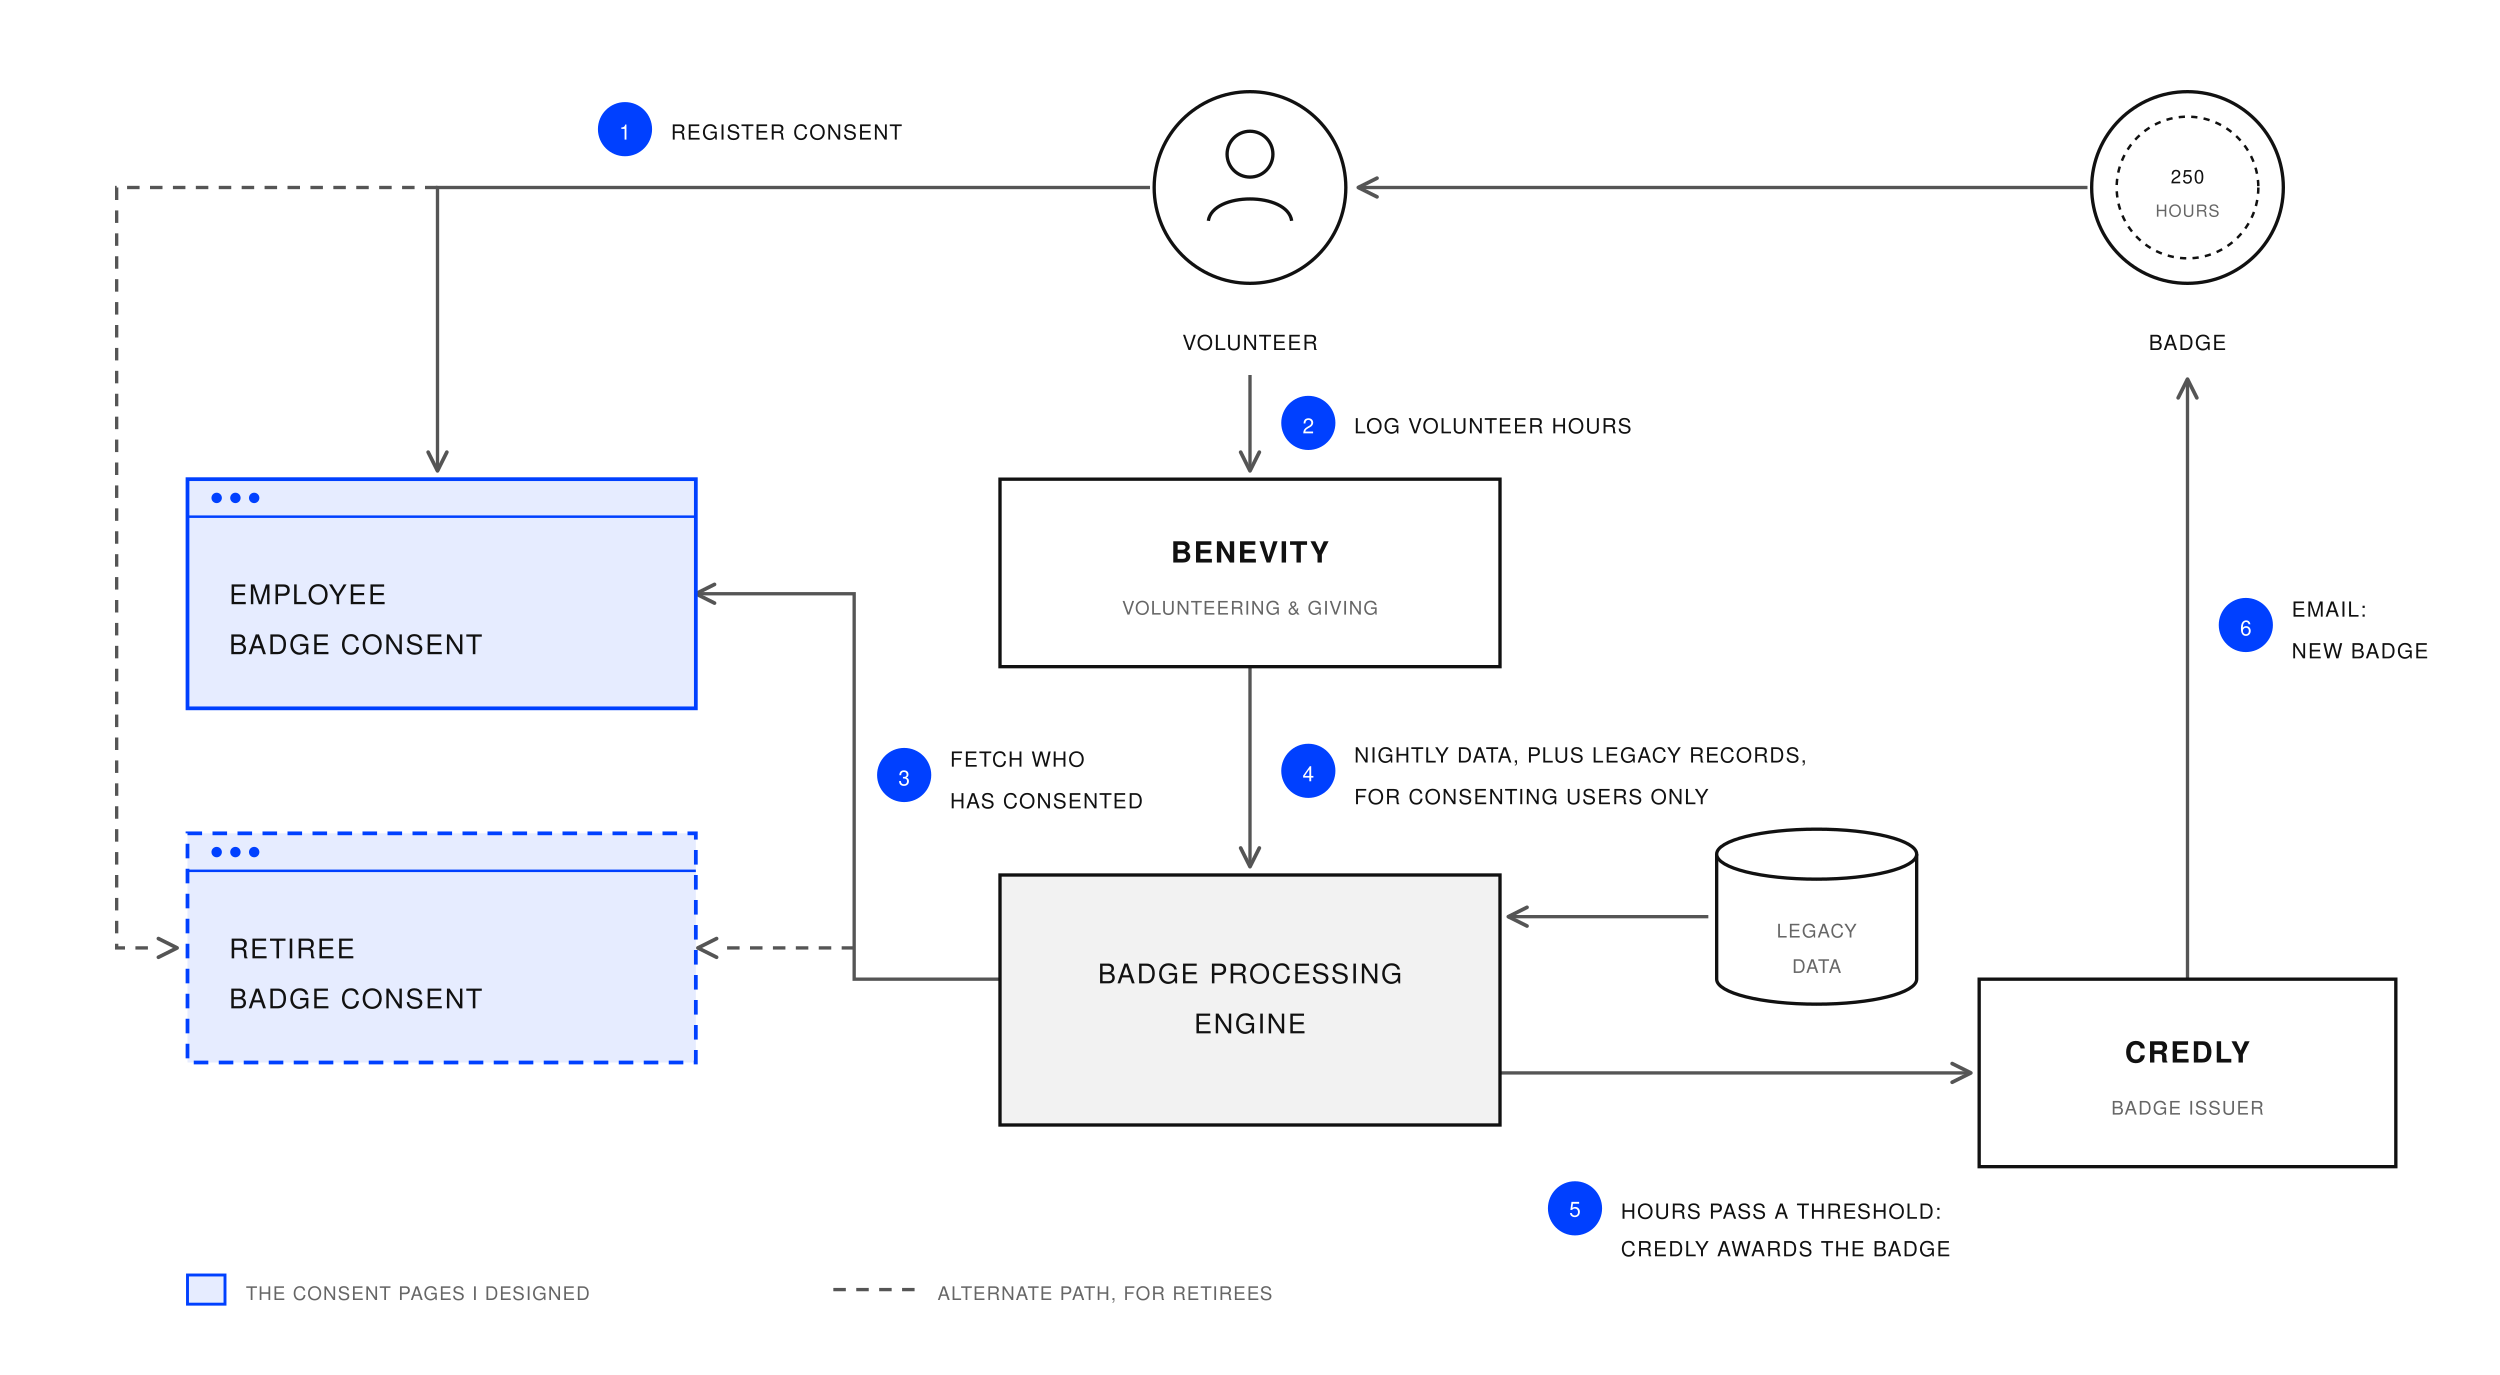
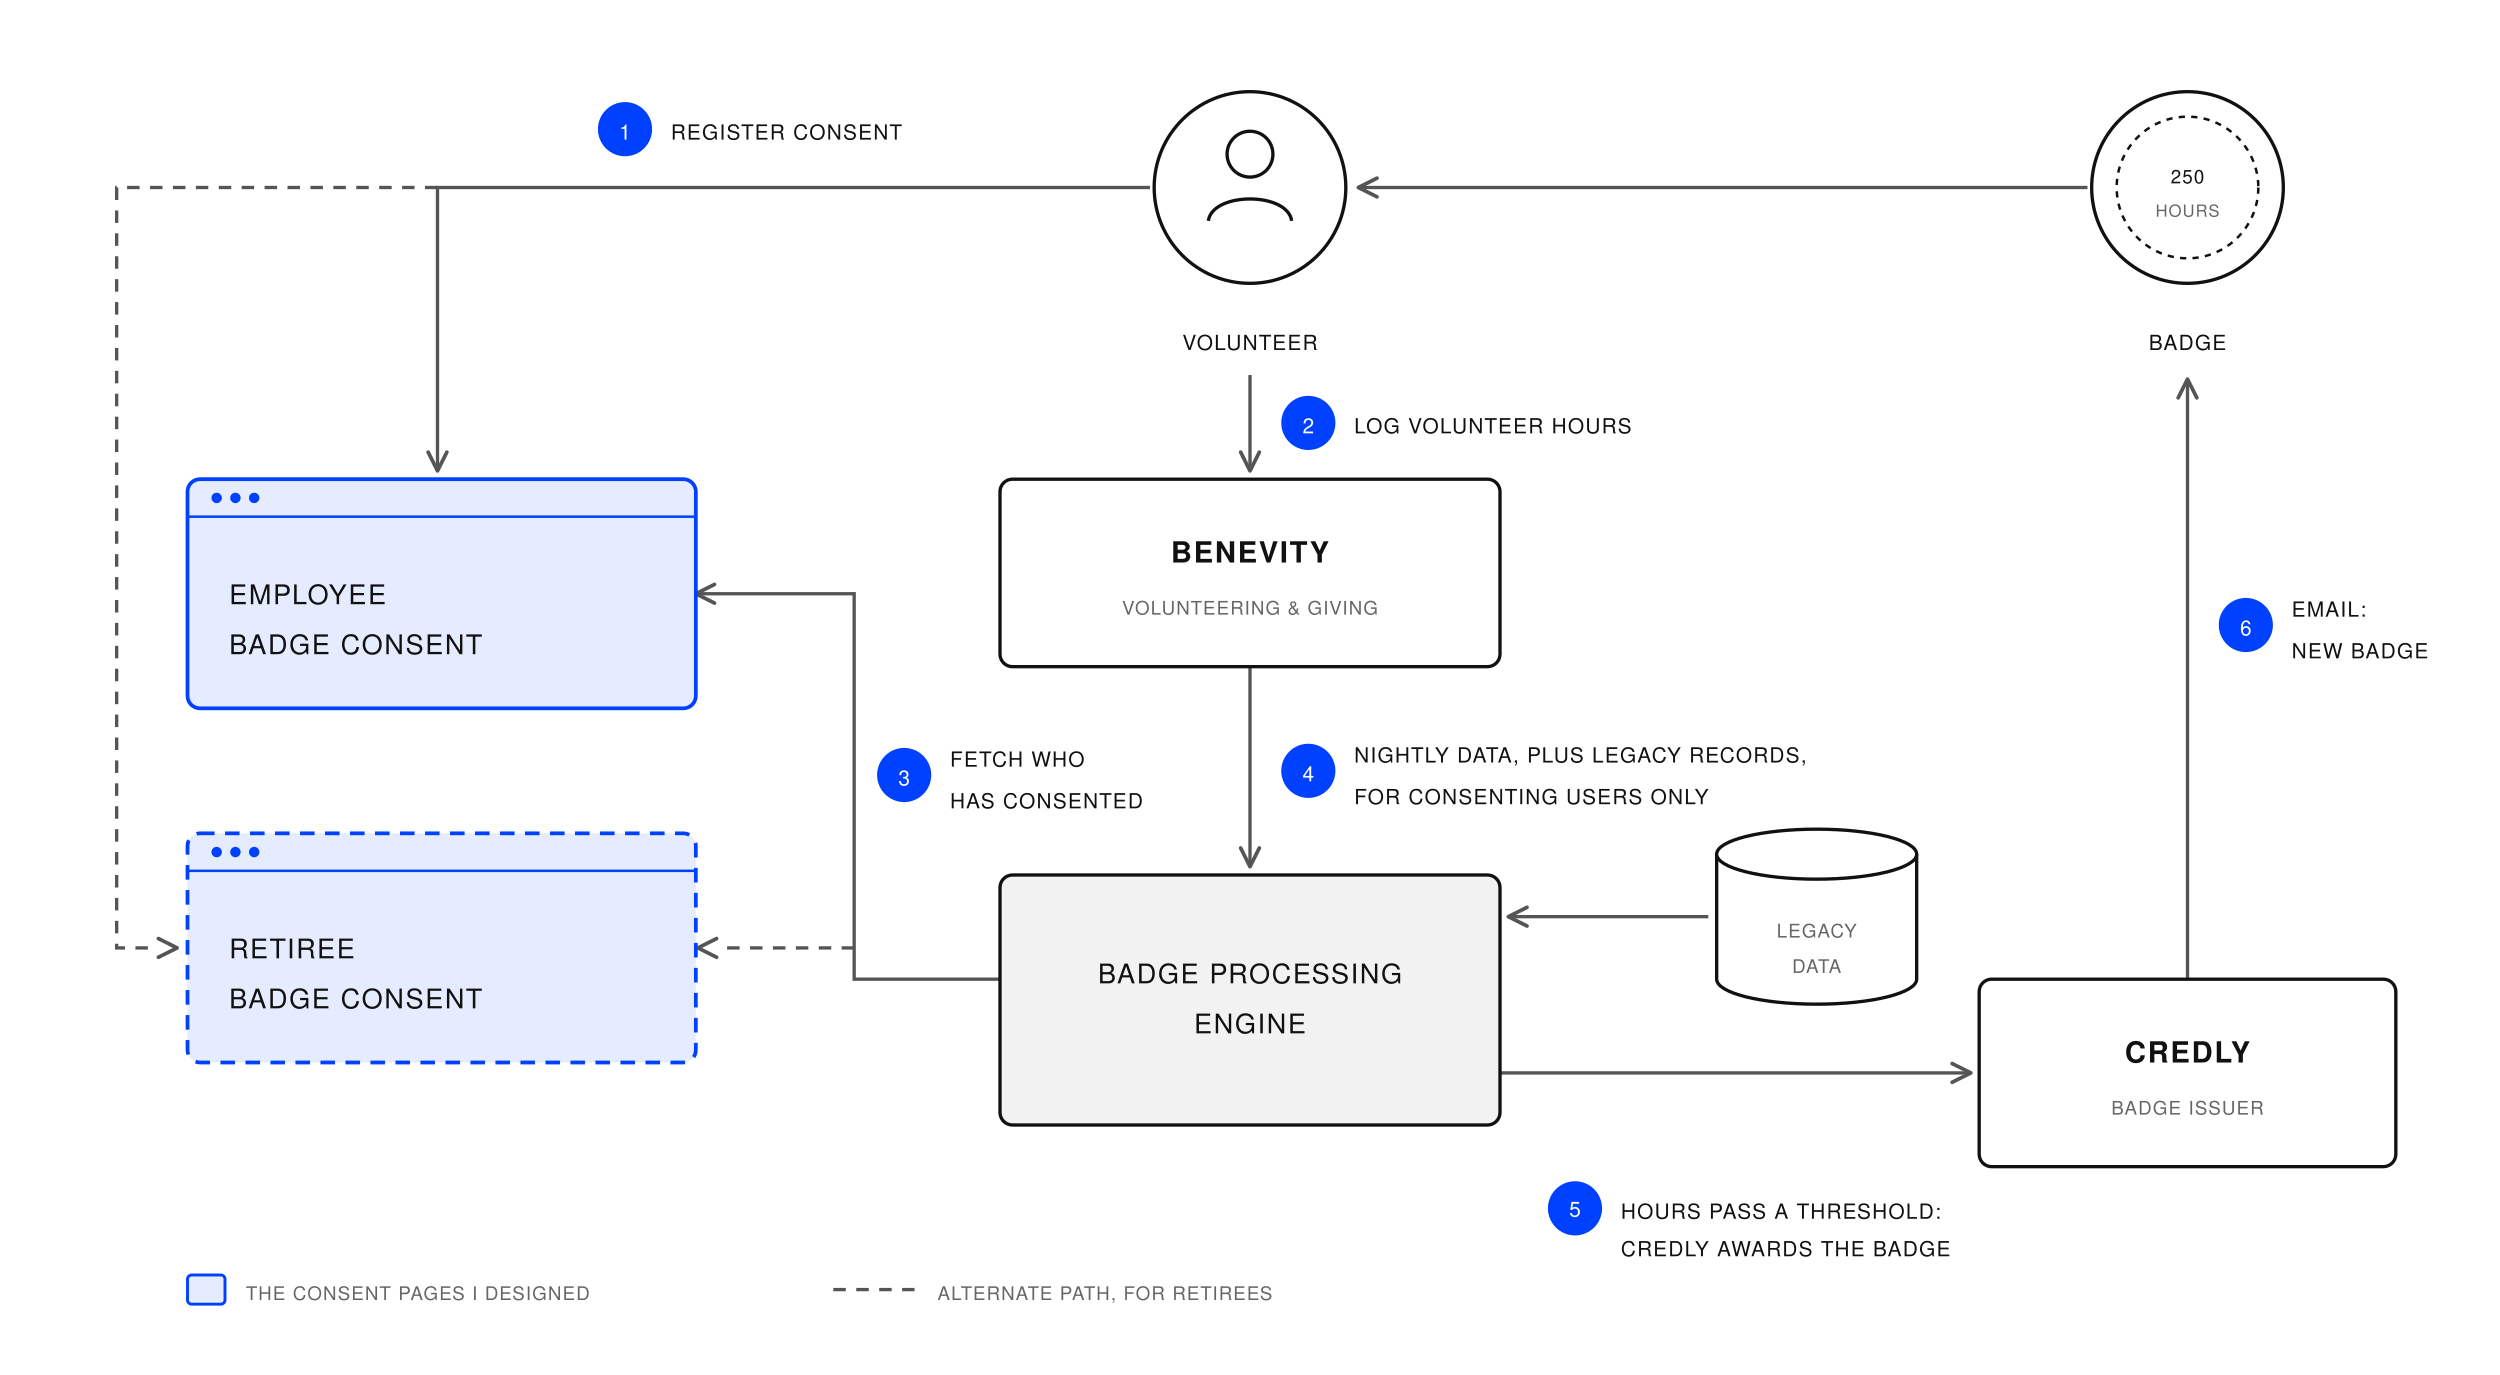
<svg xmlns="http://www.w3.org/2000/svg" viewBox="0 0 1200 660" width="1200" height="660" font-family="Helvetica Neue, Helvetica, Arial, sans-serif" letter-spacing="0.06em">
  <defs>
    <marker id="a" viewBox="0 0 10 10" refX="9" refY="5" markerWidth="7" markerHeight="7" orient="auto-start-reverse">
      <path d="M1 1 L9 5 L1 9" fill="none" stroke="#555" stroke-width="1.6" stroke-linecap="round" stroke-linejoin="round" />
    </marker>
    <marker id="ad" viewBox="0 0 10 10" refX="-3.5" refY="5" markerWidth="7" markerHeight="7" orient="auto-start-reverse" overflow="visible">
      <path d="M1 1 L9 5 L1 9" fill="none" stroke="#555" stroke-width="1.6" stroke-linecap="round" stroke-linejoin="round" />
    </marker>
  </defs>
  <rect width="1200" height="660" fill="#fff" />
  <g fill="none" stroke="#555" stroke-width="1.6">
    <path d="M552 90 H210 V226" marker-end="url(#a)" />
    <path d="M210 90 H56 V455 H71" stroke-dasharray="6 5" marker-end="url(#ad)" />
    <path d="M600 180 V226" marker-end="url(#a)" />
    <path d="M480 470 H410 V285 H334" marker-end="url(#a)" />
    <path d="M410 455 H349" stroke-dasharray="6 5" marker-end="url(#ad)" />
    <path d="M600 320 V416" marker-end="url(#a)" />
    <path d="M820 440 H724" marker-end="url(#a)" />
    <path d="M720 515 H946" marker-end="url(#a)" />
    <path d="M1050 470 V182" marker-end="url(#a)" />
    <path d="M1002 90 H652" marker-end="url(#a)" />
  </g>
  <circle cx="600" cy="90" r="46" fill="#fff" stroke="#111" stroke-width="1.6" />
  <circle cx="600" cy="74" r="11" fill="none" stroke="#111" stroke-width="1.6" />
  <path d="M580 106 C582 92 618 92 620 106" fill="none" stroke="#111" stroke-width="1.6" />
  <text x="600" y="168" text-anchor="middle" font-size="10" fill="#111">VOLUNTEER</text>
  <g>
-     <rect x="90" y="230" width="244" height="110" fill="#E6ECFF" stroke="#0040FF" stroke-width="1.8" />
+     <rect rx="6" x="90" y="230" width="244" height="110" fill="#E6ECFF" stroke="#0040FF" stroke-width="1.8" />
    <line x1="90" y1="248" x2="334" y2="248" stroke="#0040FF" stroke-width="1.2" />
    <circle cx="104" cy="239" r="2.5" fill="#0040FF" />
    <circle cx="113" cy="239" r="2.5" fill="#0040FF" />
    <circle cx="122" cy="239" r="2.5" fill="#0040FF" />
    <text x="110" y="290" font-size="13" fill="#111">EMPLOYEE</text>
    <text x="110" y="314" font-size="13" fill="#111">BADGE CONSENT</text>
-     <rect x="90" y="400" width="244" height="110" fill="#E6ECFF" stroke="#0040FF" stroke-width="1.8" stroke-dasharray="7 5" />
+     <rect rx="6" x="90" y="400" width="244" height="110" fill="#E6ECFF" stroke="#0040FF" stroke-width="1.8" stroke-dasharray="7 5" />
    <line x1="90" y1="418" x2="334" y2="418" stroke="#0040FF" stroke-width="1.2" />
    <circle cx="104" cy="409" r="2.5" fill="#0040FF" />
    <circle cx="113" cy="409" r="2.5" fill="#0040FF" />
    <circle cx="122" cy="409" r="2.5" fill="#0040FF" />
    <text x="110" y="460" font-size="13" fill="#111">RETIREE</text>
    <text x="110" y="484" font-size="13" fill="#111">BADGE CONSENT</text>
  </g>
-   <rect x="480" y="230" width="240" height="90" fill="#fff" stroke="#111" stroke-width="1.6" />
+   <rect rx="6" x="480" y="230" width="240" height="90" fill="#fff" stroke="#111" stroke-width="1.6" />
  <text x="600" y="270" text-anchor="middle" font-size="14" font-weight="600" fill="#111">BENEVITY</text>
  <text x="600" y="295" text-anchor="middle" font-size="9" fill="#666">VOLUNTEERING &amp; GIVING</text>
-   <rect x="480" y="420" width="240" height="120" fill="#f2f2f2" stroke="#111" stroke-width="1.6" />
+   <rect rx="6" x="480" y="420" width="240" height="120" fill="#f2f2f2" stroke="#111" stroke-width="1.6" />
  <text x="600" y="472" text-anchor="middle" font-size="13" fill="#111">BADGE PROCESSING</text>
  <text x="600" y="496" text-anchor="middle" font-size="13" fill="#111">ENGINE</text>
  <g fill="#fff" stroke="#111" stroke-width="1.6">
    <path d="M824 410 V470 A48 12 0 0 0 920 470 V410" />
    <ellipse cx="872" cy="410" rx="48" ry="12" />
  </g>
  <text x="872" y="450" text-anchor="middle" font-size="9" fill="#666">LEGACY</text>
  <text x="872" y="467" text-anchor="middle" font-size="9" fill="#666">DATA</text>
-   <rect x="950" y="470" width="200" height="90" fill="#fff" stroke="#111" stroke-width="1.6" />
+   <rect rx="6" x="950" y="470" width="200" height="90" fill="#fff" stroke="#111" stroke-width="1.6" />
  <text x="1050" y="510" text-anchor="middle" font-size="14" font-weight="600" fill="#111">CREDLY</text>
  <text x="1050" y="535" text-anchor="middle" font-size="9" fill="#666">BADGE ISSUER</text>
  <circle cx="1050" cy="90" r="46" fill="#fff" stroke="#111" stroke-width="1.6" />
  <circle cx="1050" cy="90" r="34" fill="none" stroke="#111" stroke-width="1.2" stroke-dasharray="3 3" />
  <text x="1050" y="88" text-anchor="middle" font-size="9" fill="#111">250</text>
  <text x="1050" y="104" text-anchor="middle" font-size="8" fill="#666">HOURS</text>
  <text x="1050" y="168" text-anchor="middle" font-size="10" fill="#111">BADGE</text>
  <g font-size="10" fill="#111">
    <circle cx="300" cy="62" r="13" fill="#0040FF" />
    <text x="300" y="67" text-anchor="middle" fill="#fff" font-size="10">1</text>
    <text x="322" y="67">REGISTER CONSENT</text>
    <circle cx="628" cy="203" r="13" fill="#0040FF" />
    <text x="628" y="208" text-anchor="middle" fill="#fff" font-size="10">2</text>
    <text x="650" y="208">LOG VOLUNTEER HOURS</text>
    <circle cx="434" cy="372" r="13" fill="#0040FF" />
    <text x="434" y="377" text-anchor="middle" fill="#fff" font-size="10">3</text>
    <text x="456" y="368">FETCH WHO</text>
    <text x="456" y="388">HAS CONSENTED</text>
    <circle cx="628" cy="370" r="13" fill="#0040FF" />
    <text x="628" y="375" text-anchor="middle" fill="#fff" font-size="10">4</text>
    <text x="650" y="366">NIGHTLY DATA, PLUS LEGACY RECORDS,</text>
    <text x="650" y="386">FOR CONSENTING USERS ONLY</text>
    <circle cx="756" cy="580" r="13" fill="#0040FF" />
    <text x="756" y="584" text-anchor="middle" fill="#fff" font-size="10">5</text>
    <text x="778" y="585">HOURS PASS A THRESHOLD:</text>
    <text x="778" y="603">CREDLY AWARDS THE BADGE</text>
    <circle cx="1078" cy="300" r="13" fill="#0040FF" />
    <text x="1078" y="305" text-anchor="middle" fill="#fff" font-size="10">6</text>
    <text x="1100" y="296">EMAIL:</text>
    <text x="1100" y="316">NEW BADGE</text>
  </g>
  <g font-size="9" fill="#666">
-     <rect x="90" y="612" width="18" height="14" fill="#E6ECFF" stroke="#0040FF" stroke-width="1.4" />
+     <rect rx="2" x="90" y="612" width="18" height="14" fill="#E6ECFF" stroke="#0040FF" stroke-width="1.4" />
    <text x="118" y="624">THE CONSENT PAGES I DESIGNED</text>
    <line x1="400" y1="619" x2="440" y2="619" stroke="#555" stroke-width="1.6" stroke-dasharray="6 5" />
    <text x="450" y="624">ALTERNATE PATH, FOR RETIREES</text>
  </g>
</svg>
